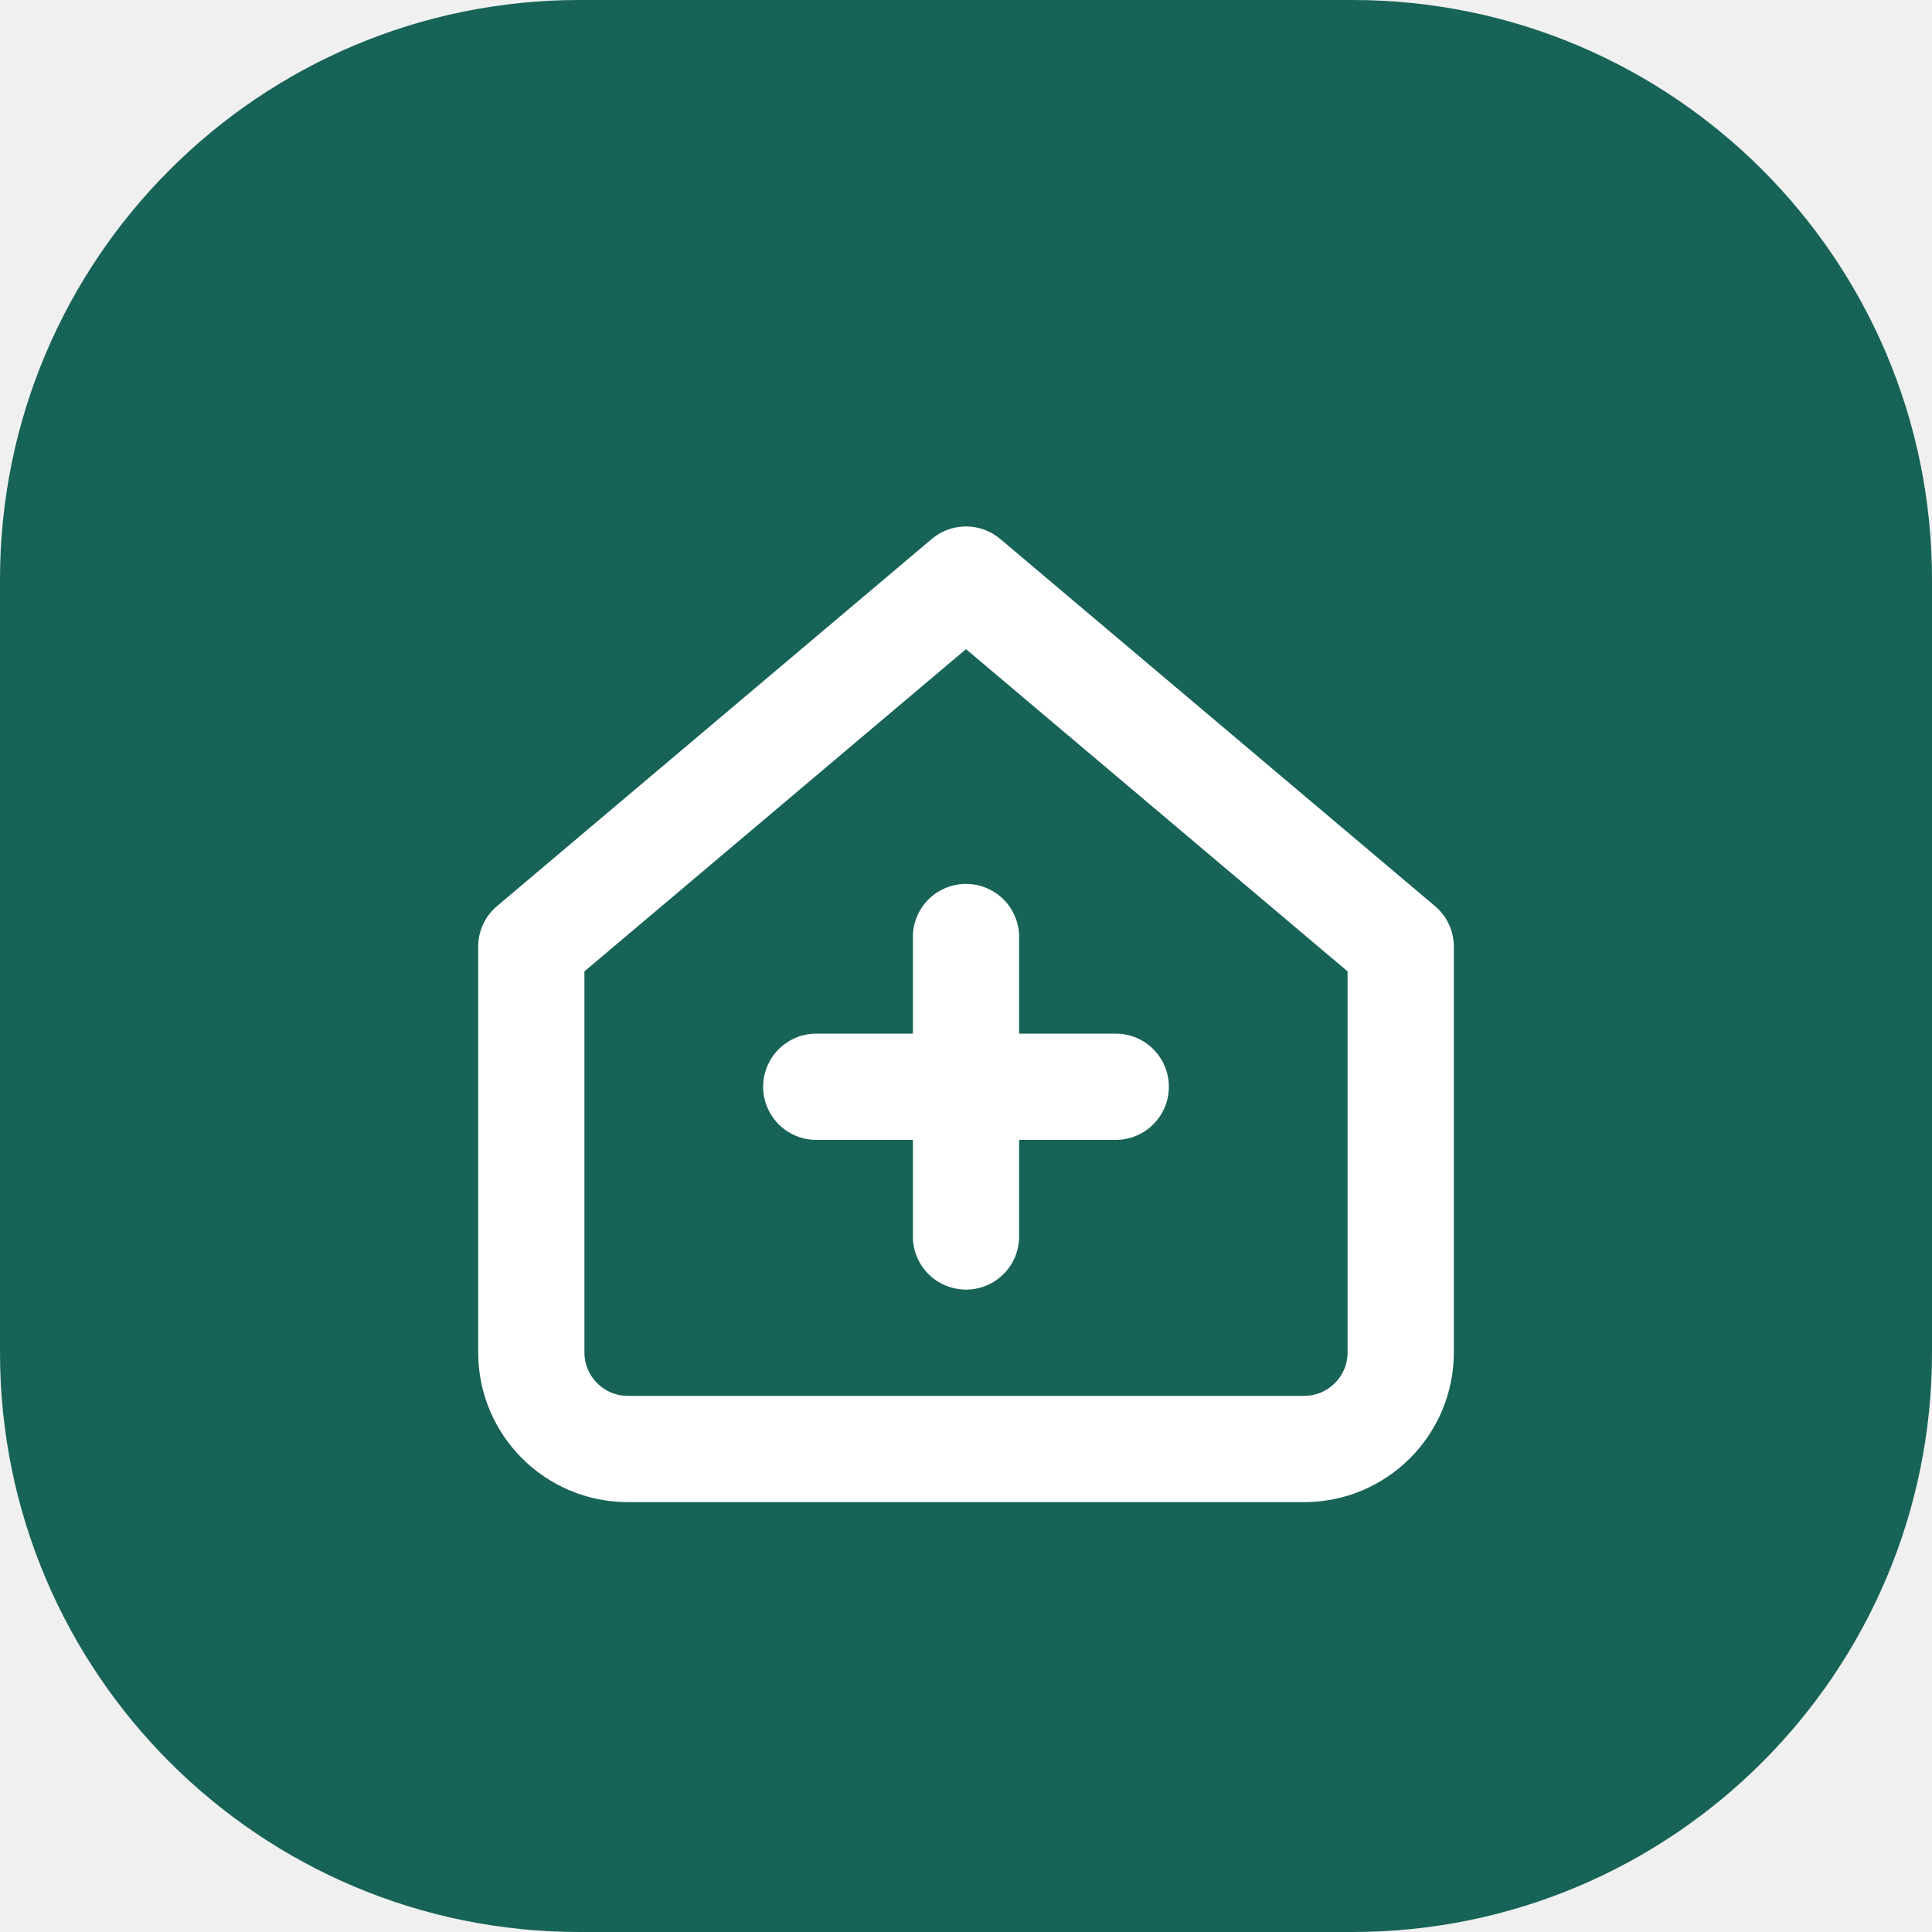
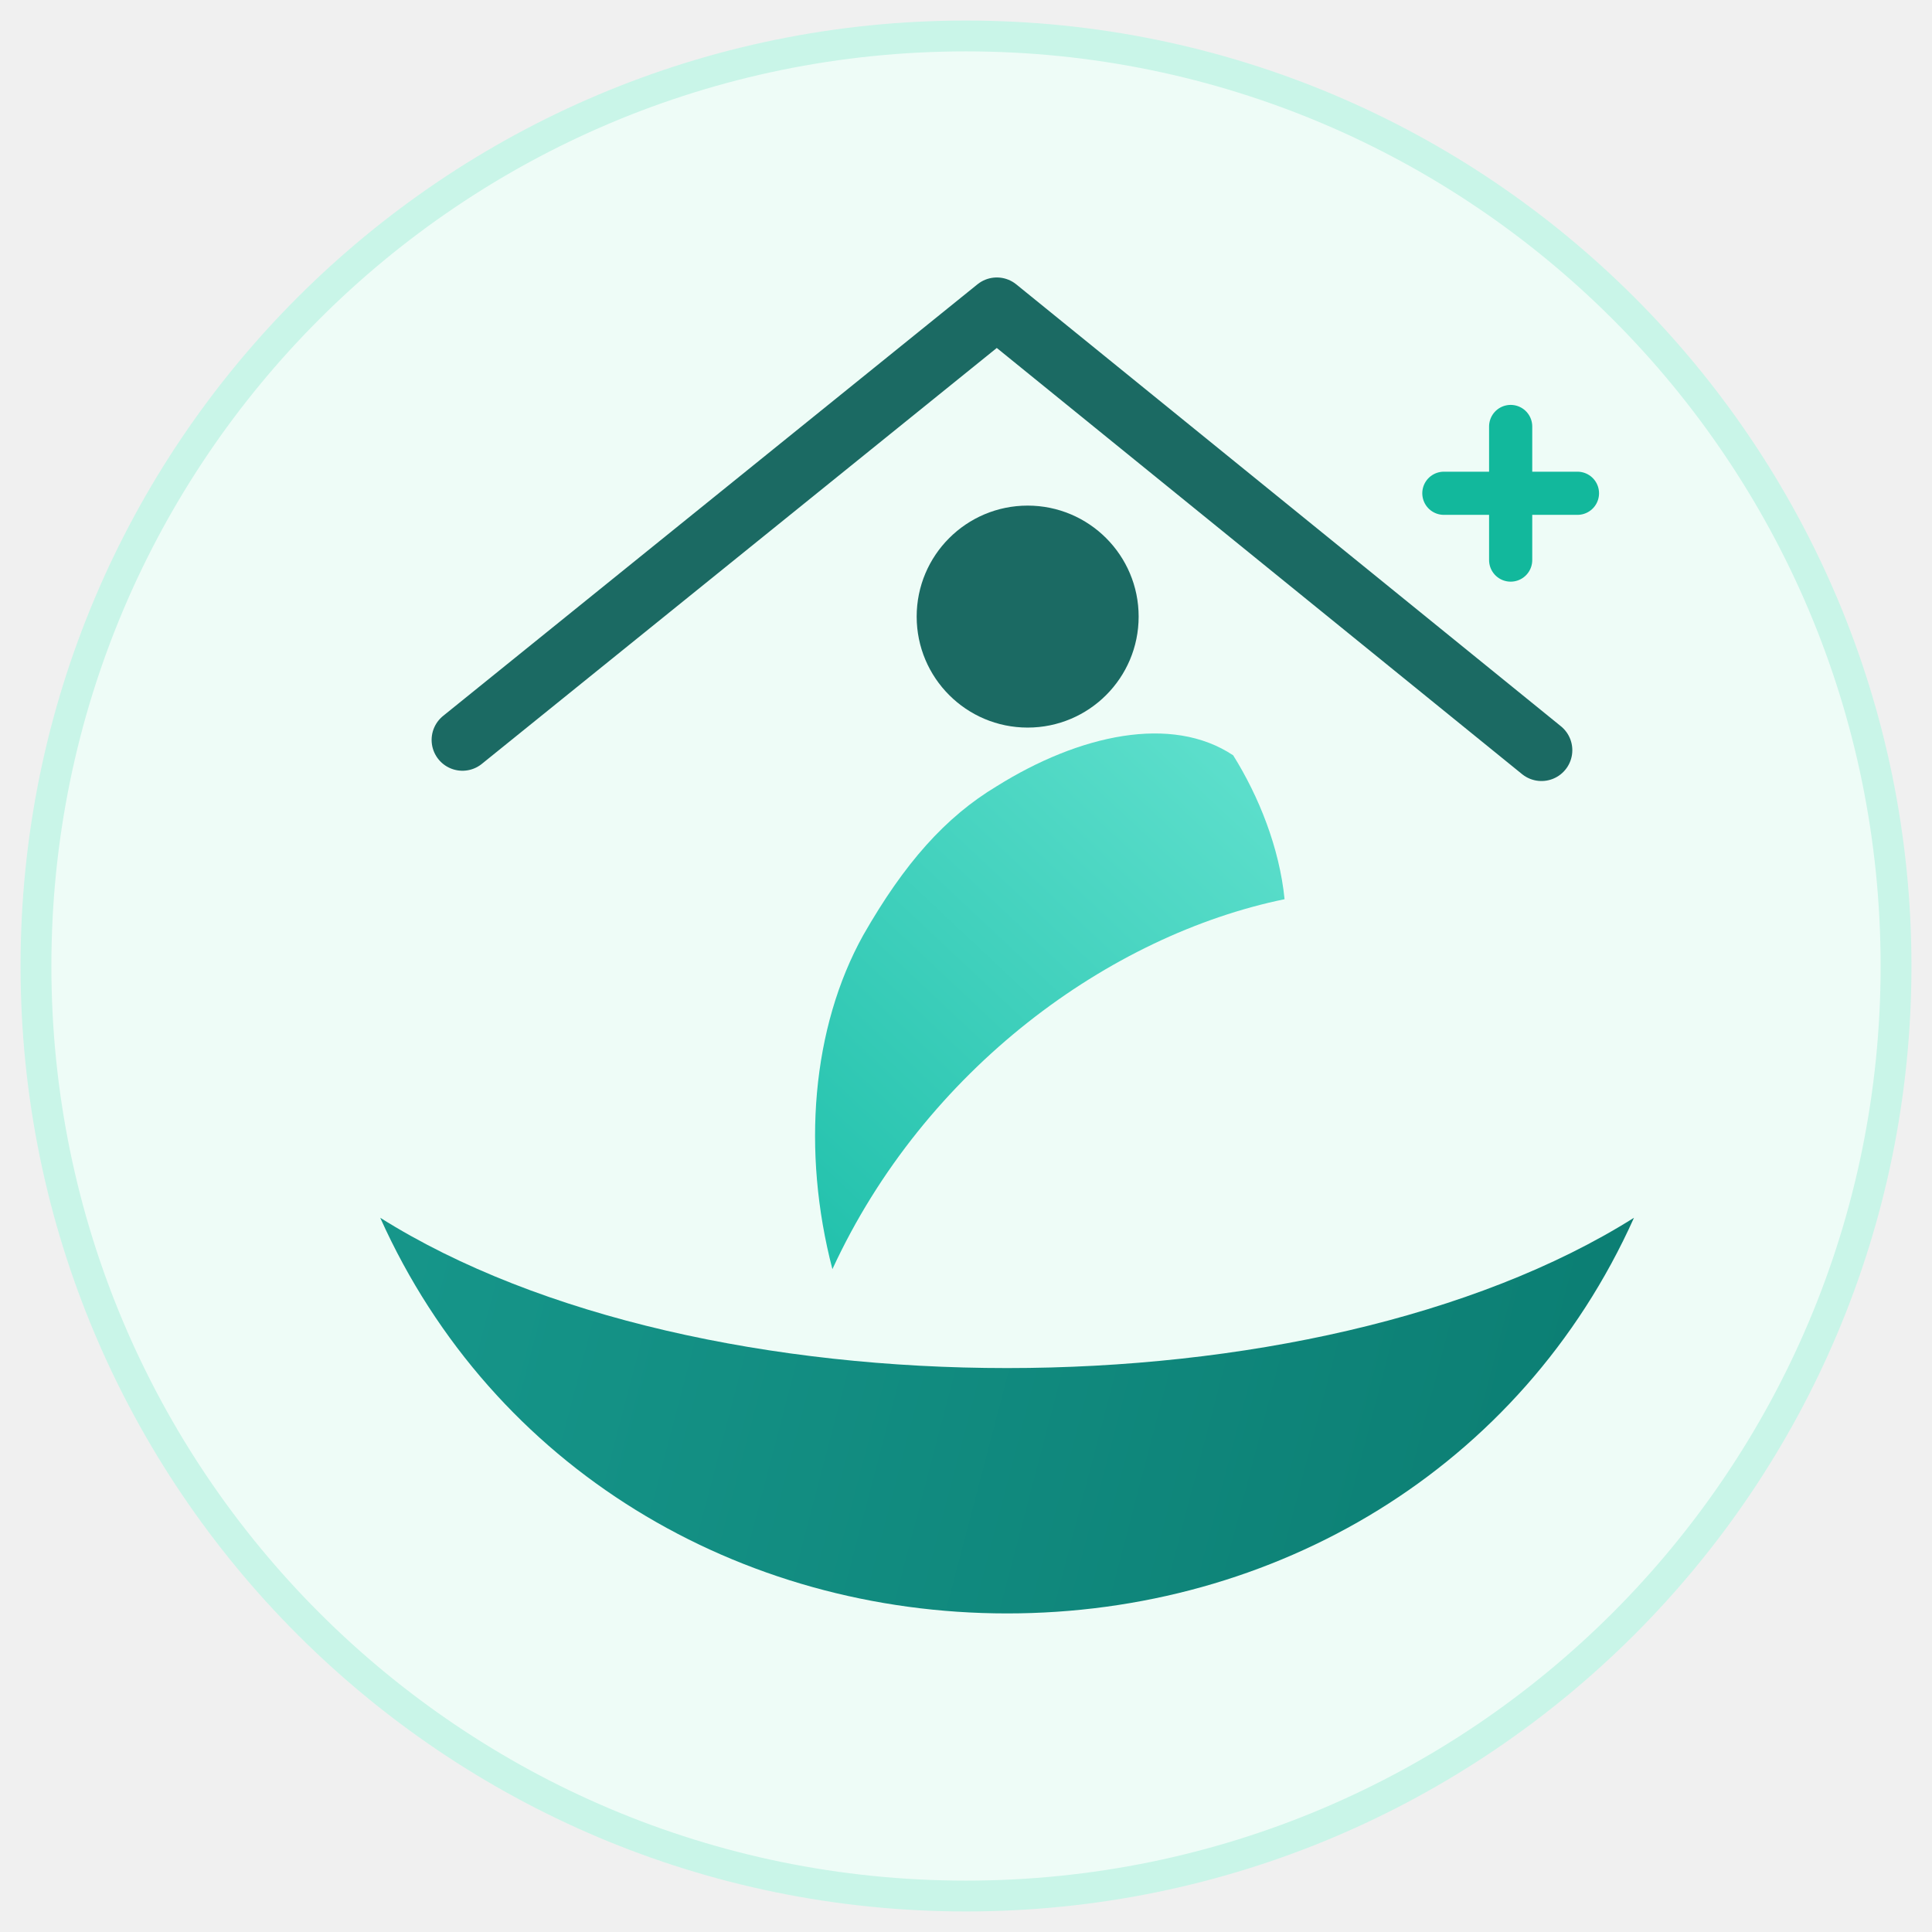
- <svg xmlns="http://www.w3.org/2000/svg" viewBox="0 0 40 40">
-   <rect width="40" height="40" rx="12" fill="#176357" />
-   <path d="M11 19.6 20 12l9 7.6V28a2 2 0 0 1-2 2H13a2 2 0 0 1-2-2v-8.4Z" fill="none" stroke="#fff" stroke-width="2.2" stroke-linejoin="round" />
-   <path d="M20 19.4v6.2M16.9 22.5h6.2" stroke="#fff" stroke-width="2.2" stroke-linecap="round" />
+ <svg xmlns="http://www.w3.org/2000/svg" viewBox="0 0 188 188" width="188" height="188">
+   <defs>
+     <linearGradient id="body" x1="125" y1="75" x2="80" y2="123" gradientUnits="userSpaceOnUse">
+       <stop offset="0" stop-color="#5FE0CD" />
+       <stop offset="1" stop-color="#22C1AC" />
+     </linearGradient>
+     <linearGradient id="bowl" x1="37" y1="118" x2="159" y2="150" gradientUnits="userSpaceOnUse">
+       <stop offset="0" stop-color="#16968A" />
+       <stop offset="1" stop-color="#0B7D72" />
+     </linearGradient>
+   </defs>
+   <circle cx="94" cy="94" r="90.5" fill="#EEFCF7" stroke="#C9F5E8" stroke-width="3" />
+   <polyline points="45,72 97,30 150,73" fill="none" stroke="#1B6A63" stroke-width="6" stroke-linecap="round" stroke-linejoin="round" />
+   <path d="M147 41.5 V54.5 M140.5 48 H153.5" stroke="#12B89C" stroke-width="4.2" stroke-linecap="round" />
+   <circle cx="100" cy="60" r="10.8" fill="#1B6A63" />
+   <path d="M97 76.5 C105 71.5 114 69.5 120 73.5 C122.5 77.5 124.5 82.5 125 87.5 C108 91 90 104 81 123.5 C78 112 79 100 84 91 C88 84 92 79.5 97 76.5 Z" fill="url(#body)" />
+   <path d="M37 118.5 C68 138 128 138 159 118.5 C148 143 124 157 98 157 C72 157 48 143 37 118.5 Z" fill="url(#bowl)" />
</svg>
